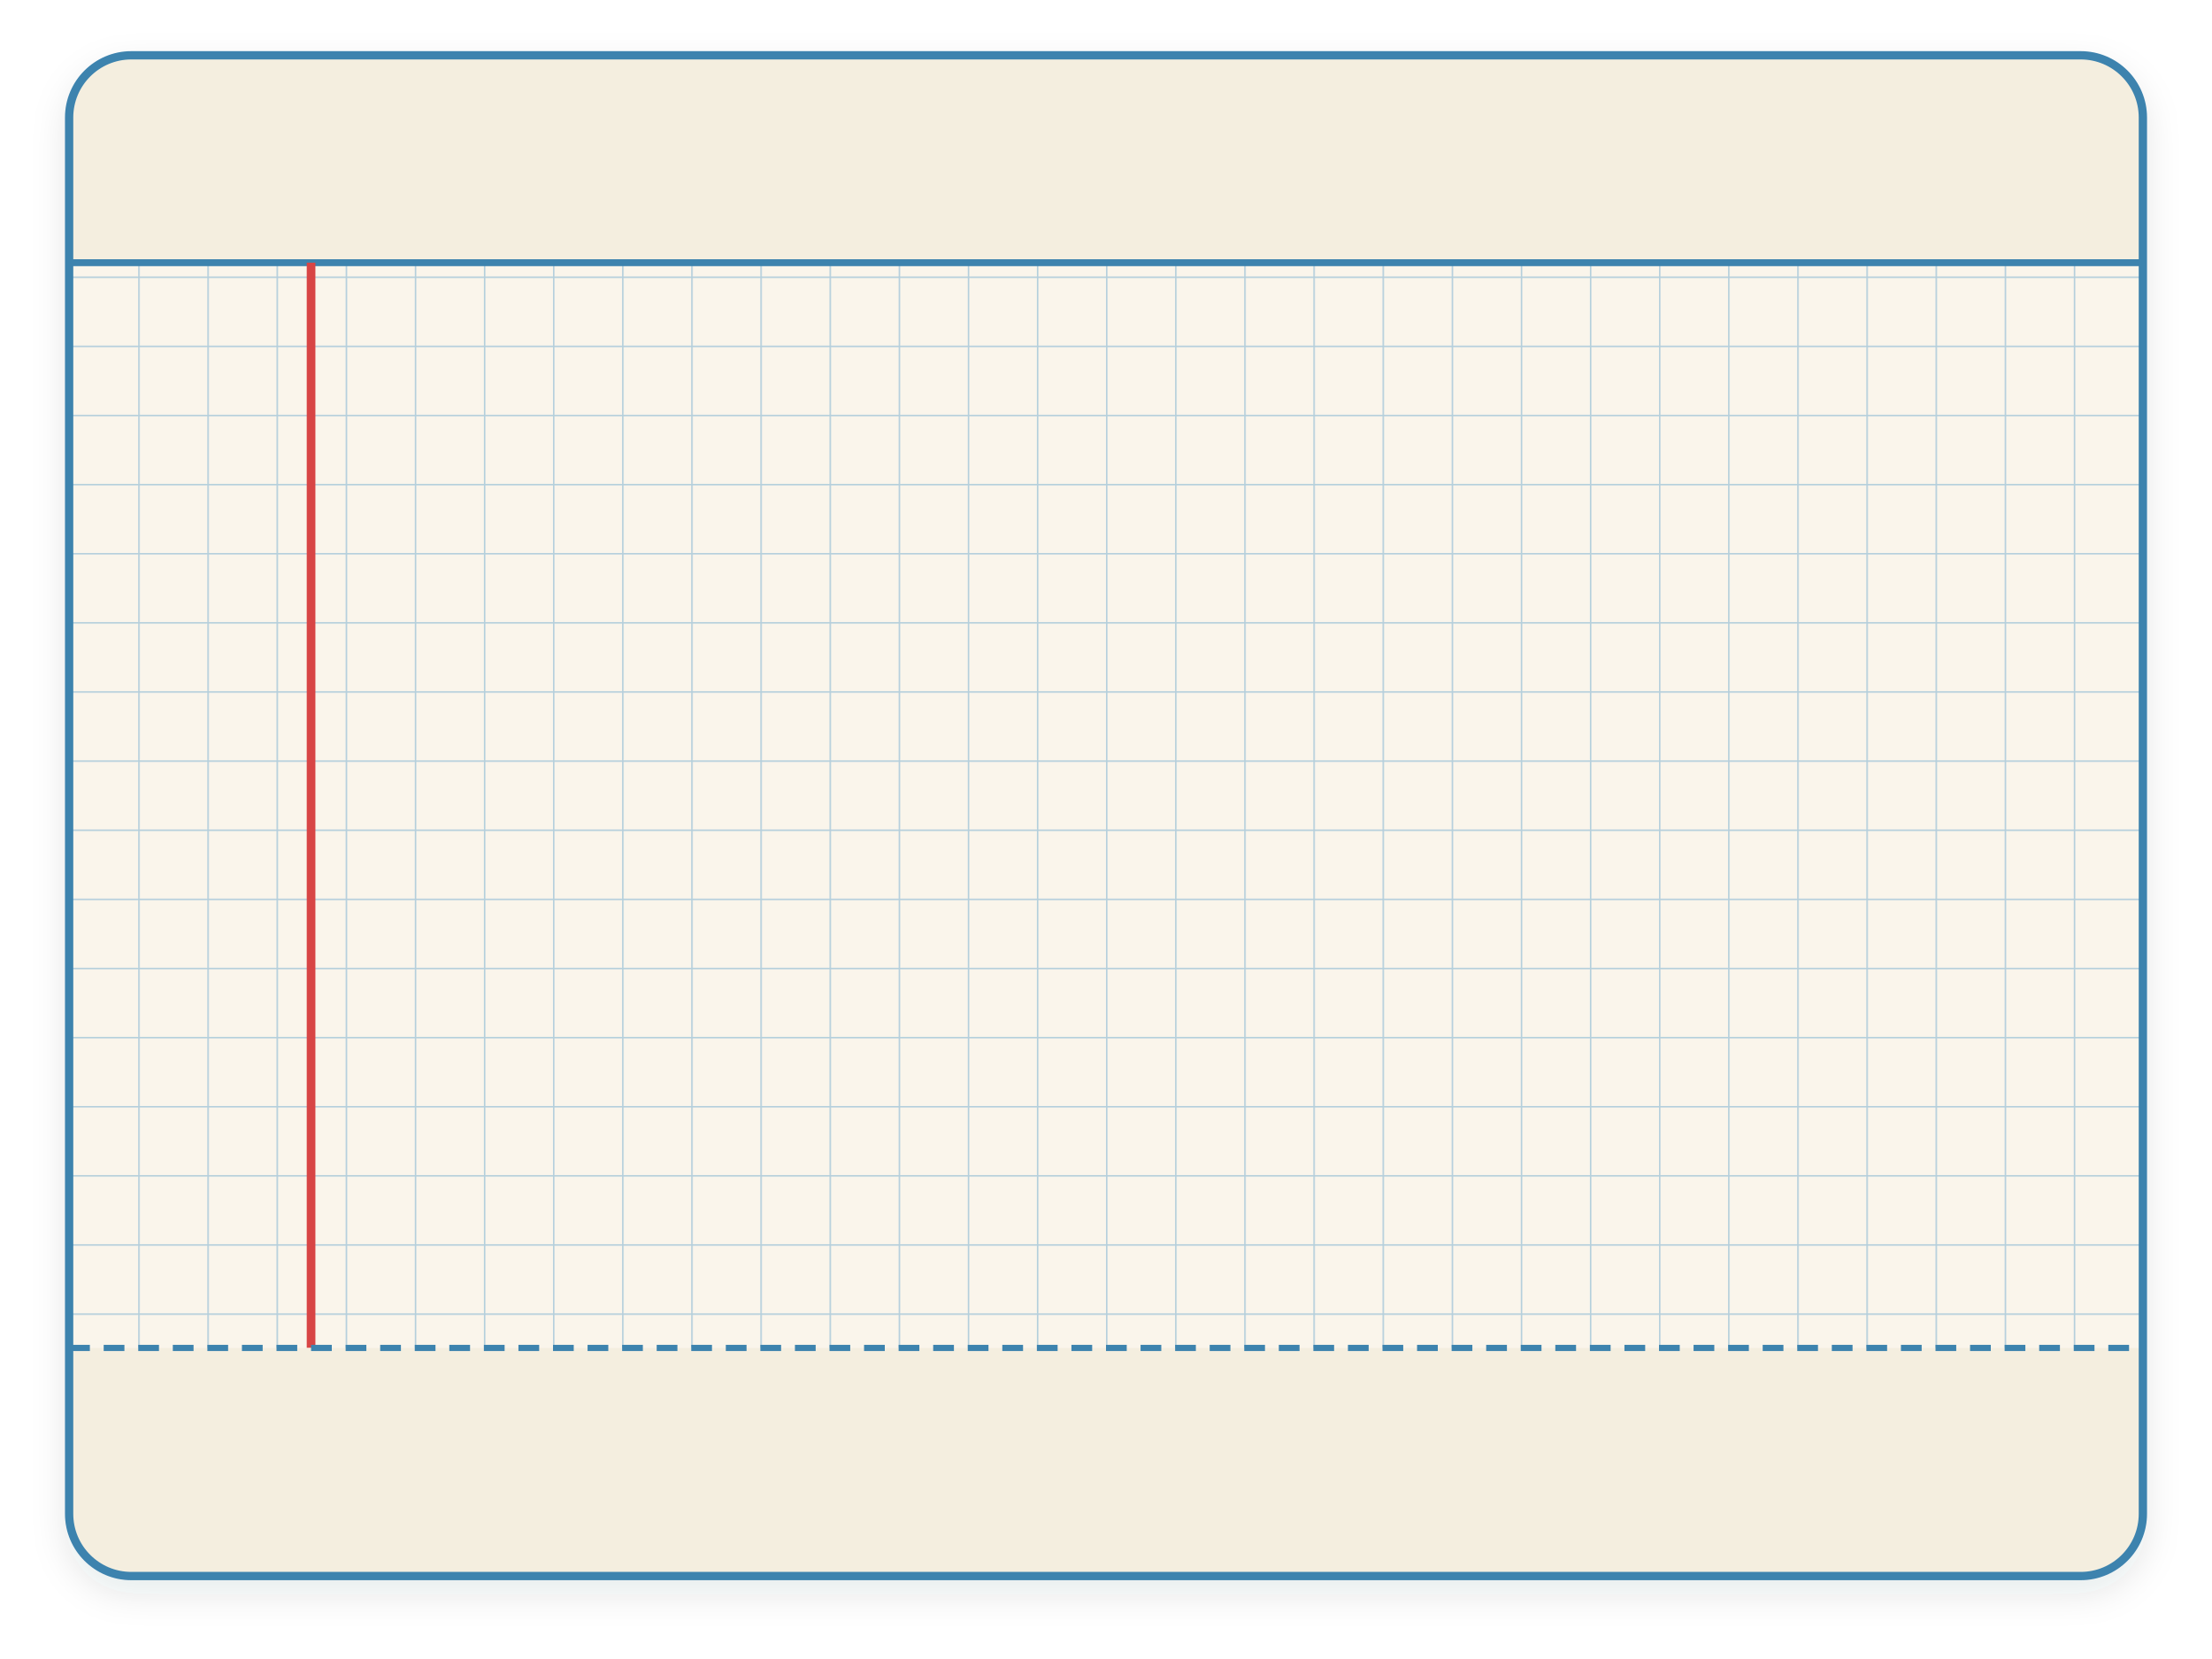
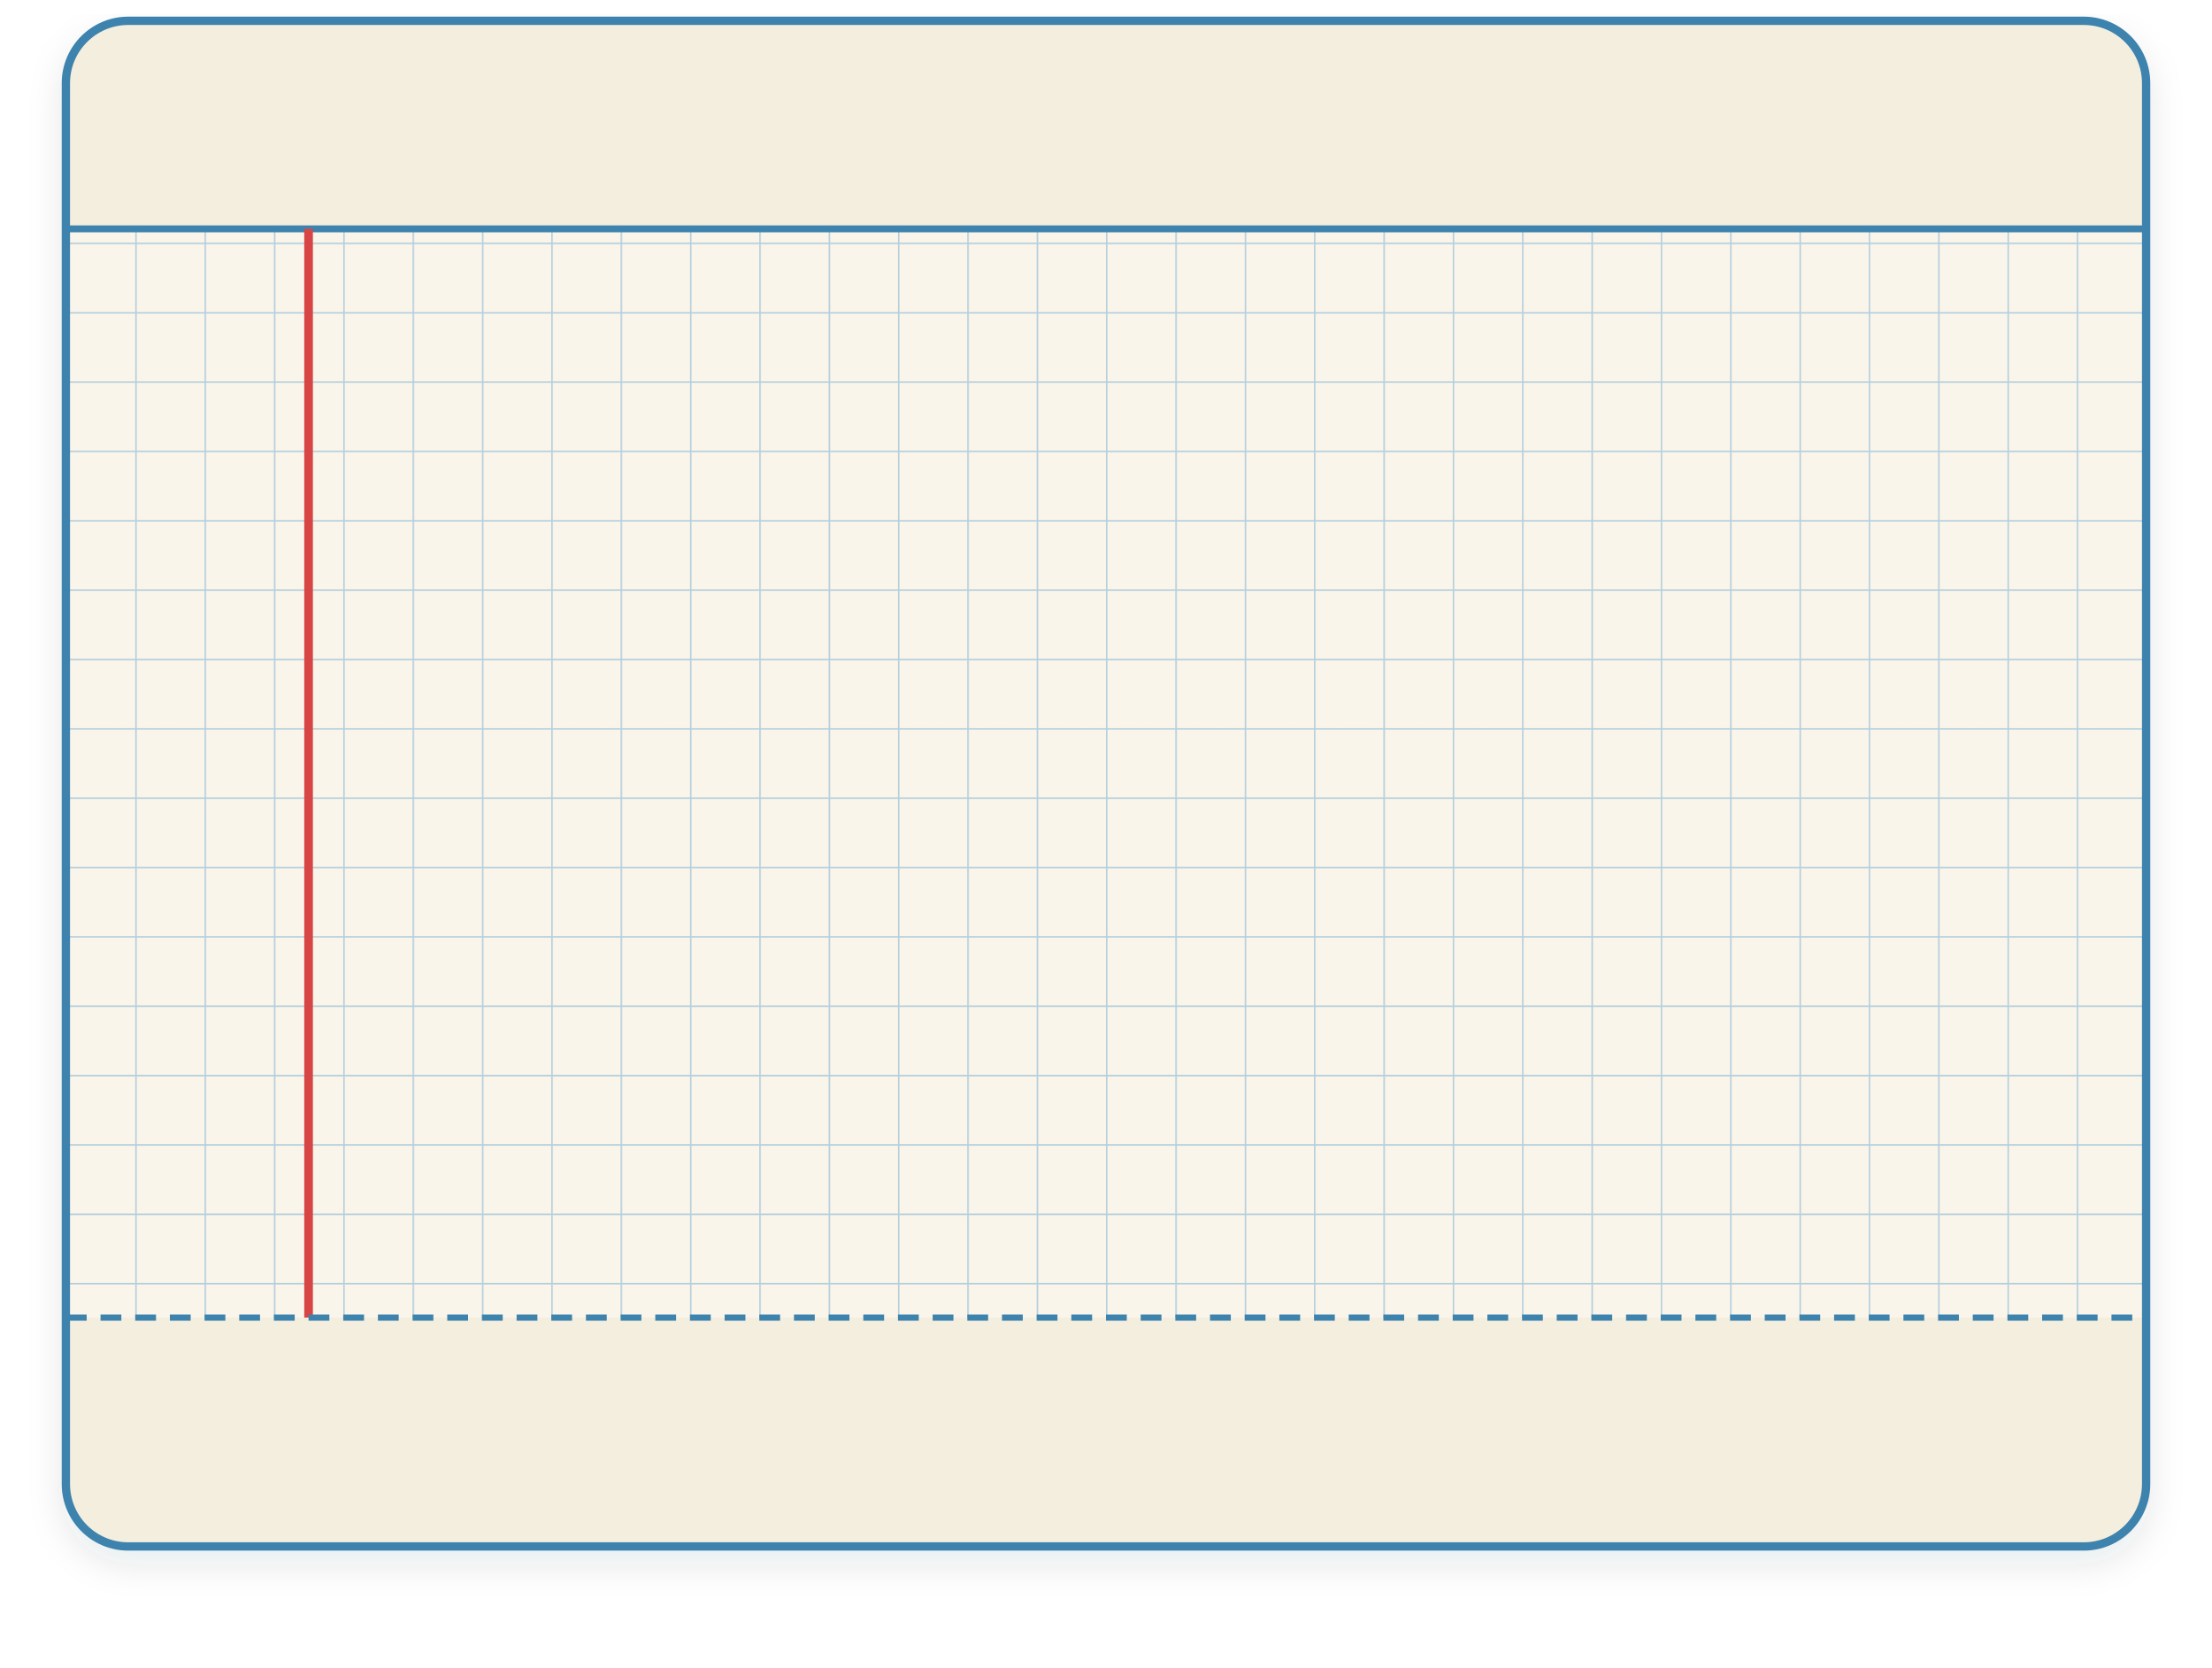
- <svg xmlns="http://www.w3.org/2000/svg" viewBox="0 0 640 480" width="100%" height="100%">
+ <svg xmlns="http://www.w3.org/2000/svg" viewBox="1 10 638 481" width="638" height="481">
  <defs>
    <filter id="modal-shadow" x="-10%" y="-10%" width="125%" height="130%">
      <feDropShadow dx="0" dy="16" stdDeviation="16" flood-color="#182E3E" flood-opacity="0.18" />
      <feDropShadow dx="0" dy="4" stdDeviation="5" flood-color="#182E3E" flood-opacity="0.1" />
    </filter>
    <pattern id="modal-grid-pattern" width="20" height="20" patternUnits="userSpaceOnUse">
      <path d="M 20 0 L 0 0 0 20" fill="none" stroke="#90BBD4" stroke-width="0.85" opacity="0.65" />
    </pattern>
    <clipPath id="modal-clip">
      <rect x="20" y="16" width="600" height="440" rx="18" />
    </clipPath>
  </defs>
  <g filter="url(#modal-shadow)">
    <g clip-path="url(#modal-clip)">
      <rect x="20" y="16" width="600" height="440" fill="#FAF5EB" />
      <rect x="20" y="76" width="600" height="314" fill="url(#modal-grid-pattern)" />
      <rect x="20" y="16" width="600" height="60" fill="#F4EEDF" />
      <line x1="20" y1="76" x2="620" y2="76" stroke="#3D83AE" stroke-width="2" />
      <line x1="90" y1="76" x2="90" y2="390" stroke="#D84444" stroke-width="2.5" />
      <rect x="20" y="390" width="600" height="66" fill="#F4EEDF" />
      <line x1="20" y1="390" x2="620" y2="390" stroke="#3D83AE" stroke-width="1.8" stroke-dasharray="6 4" />
    </g>
    <rect x="20" y="16" width="600" height="440" rx="18" fill="none" stroke="#3D83AE" stroke-width="2.4" />
  </g>
</svg>
